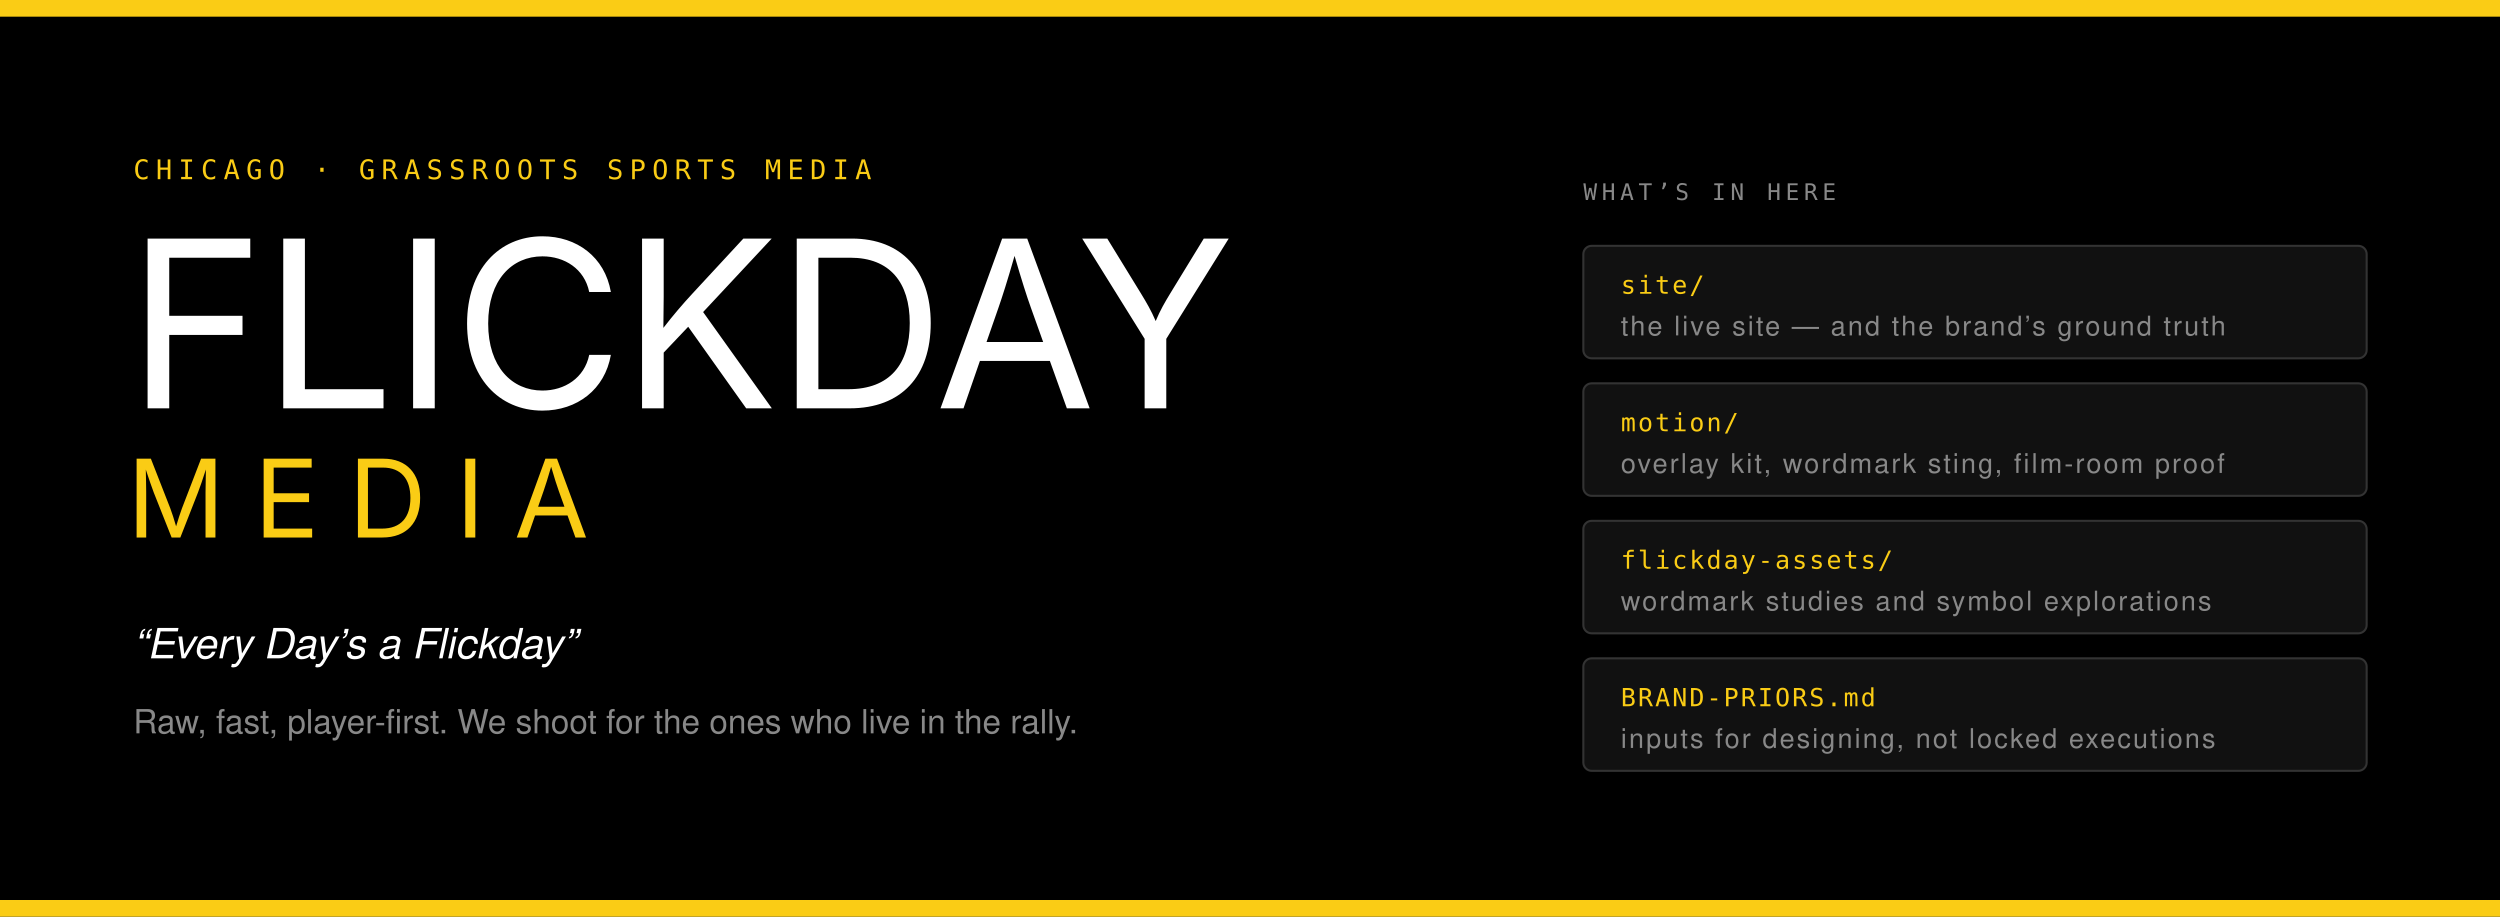
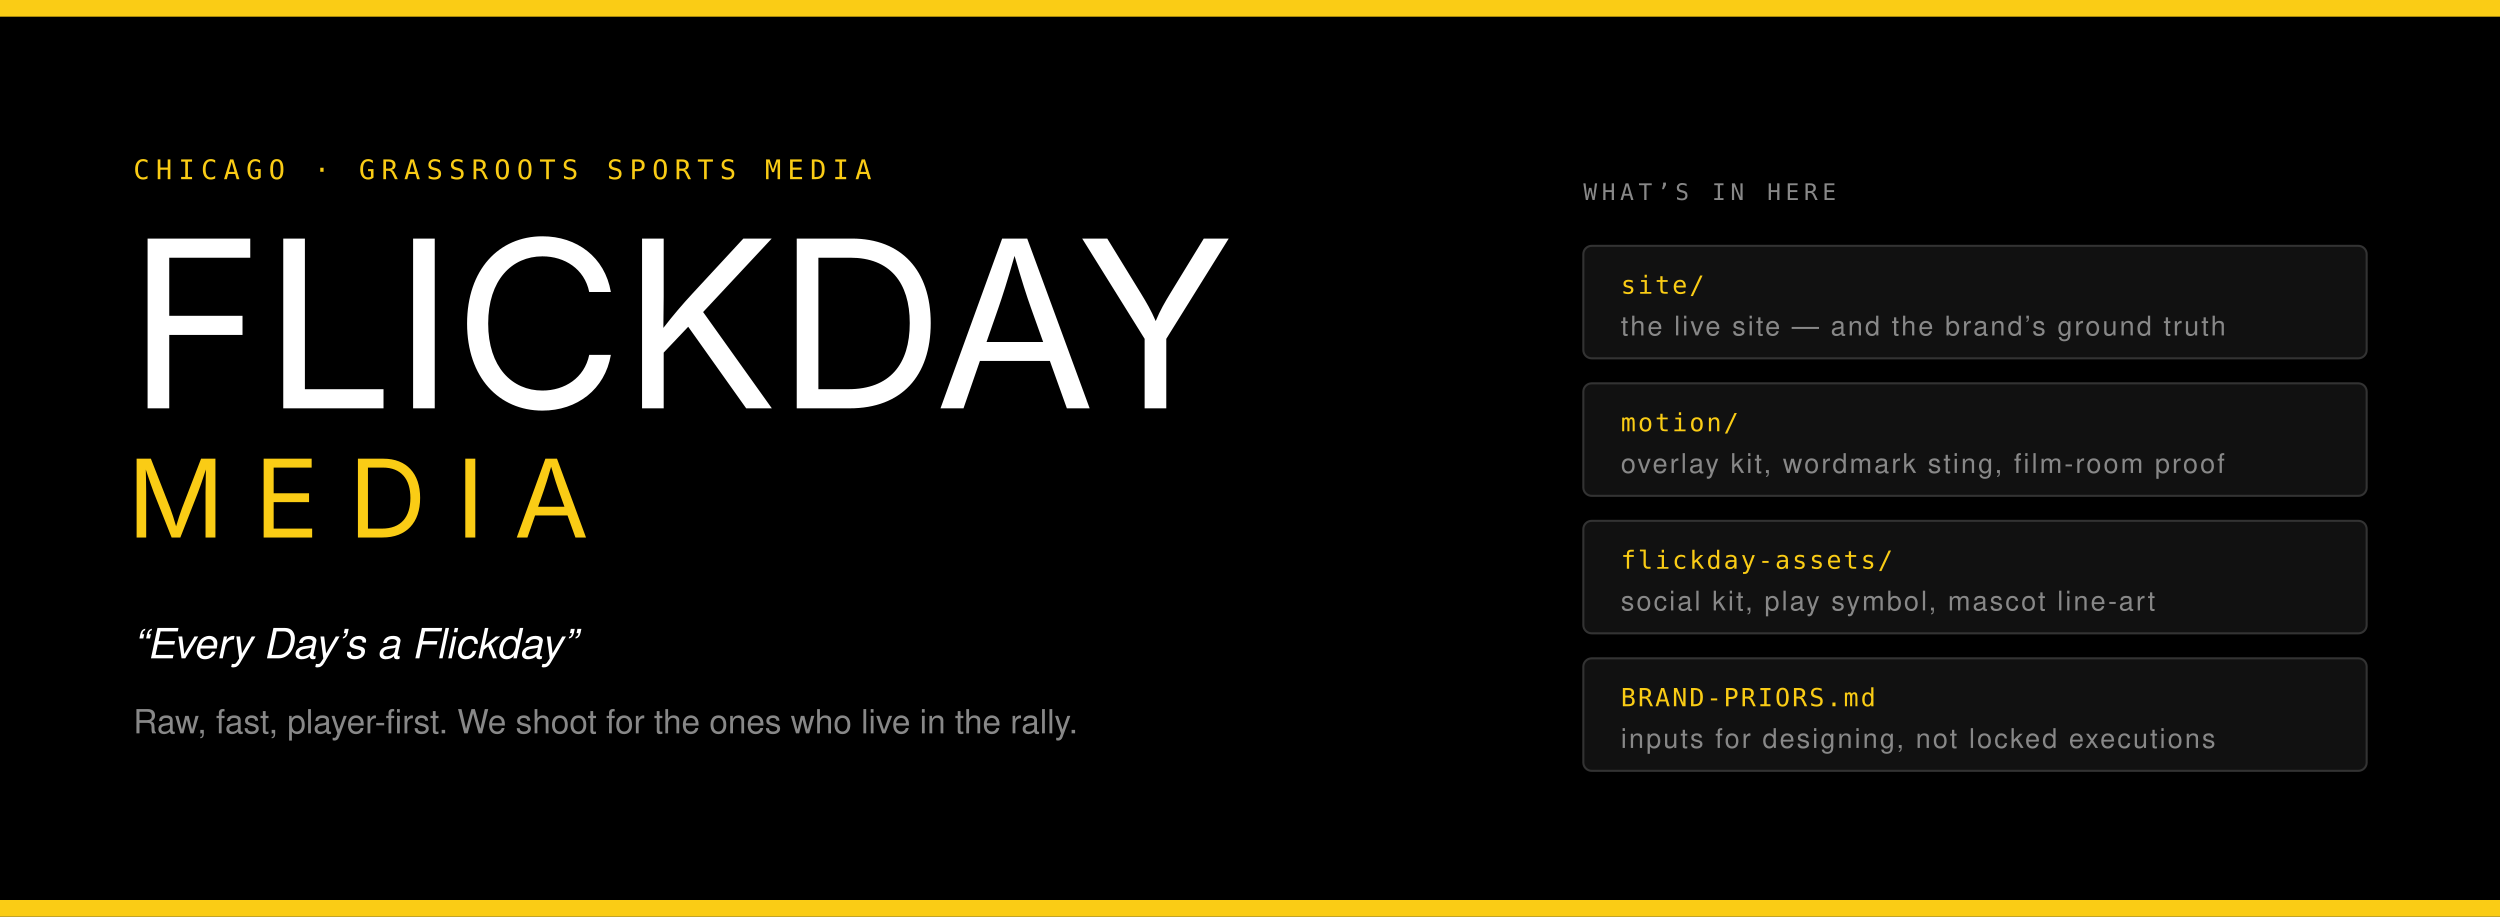
<svg xmlns="http://www.w3.org/2000/svg" viewBox="0 0 1200 440" width="1200" height="440" role="img" aria-labelledby="t d">
  <rect width="1200" height="440" fill="#000000" />
  <rect x="0" y="0" width="1200" height="8" fill="#facc15" />
  <text x="64" y="86" font-family="ui-monospace, SFMono-Regular, Menlo, Consolas, monospace" font-size="13" letter-spacing="3" fill="#facc15">CHICAGO · GRASSROOTS SPORTS MEDIA</text>
  <text x="61" y="196" font-family="Impact, 'Haettenschweiler', 'Arial Narrow Bold', -apple-system, sans-serif" font-size="112" letter-spacing="-1" fill="#ffffff">FLICKDAY</text>
  <text x="61" y="258" font-family="Impact, 'Haettenschweiler', 'Arial Narrow Bold', -apple-system, sans-serif" font-size="52" letter-spacing="14" fill="#facc15">MEDIA</text>
  <text x="64" y="316" font-family="-apple-system, BlinkMacSystemFont, 'Segoe UI', Helvetica, Arial, sans-serif" font-size="20" font-style="italic" fill="#ffffff">“Every Day’s a Flickday”</text>
  <text x="64" y="352" font-family="-apple-system, BlinkMacSystemFont, 'Segoe UI', Helvetica, Arial, sans-serif" font-size="16" fill="#888888">Raw, fast, player-first. We shoot for the ones who live in the rally.</text>
  <g transform="translate(760 96)">
    <text x="0" y="0" font-family="ui-monospace, SFMono-Regular, Menlo, Consolas, monospace" font-size="11" letter-spacing="2.2" fill="#888888">WHAT’S IN HERE</text>
    <g font-family="ui-monospace, SFMono-Regular, Menlo, Consolas, monospace" font-size="12" letter-spacing="1">
      <rect x="0" y="22" width="376" height="54" rx="4" fill="#111111" stroke="#333333" />
      <text x="18" y="45" fill="#facc15">site/</text>
      <text x="18" y="65" font-family="-apple-system, BlinkMacSystemFont, Helvetica, Arial, sans-serif" font-size="13" fill="#888888">the live site — and the brand’s ground truth</text>
      <rect x="0" y="88" width="376" height="54" rx="4" fill="#111111" stroke="#333333" />
      <text x="18" y="111" fill="#facc15">motion/</text>
      <text x="18" y="131" font-family="-apple-system, BlinkMacSystemFont, Helvetica, Arial, sans-serif" font-size="13" fill="#888888">overlay kit, wordmark sting, film-room proof</text>
      <rect x="0" y="154" width="376" height="54" rx="4" fill="#111111" stroke="#333333" />
      <text x="18" y="177" fill="#facc15">flickday-assets/</text>
-       <text x="18" y="197" font-family="-apple-system, BlinkMacSystemFont, Helvetica, Arial, sans-serif" font-size="13" fill="#888888">wordmark studies and symbol explorations</text>
+       <text x="18" y="197" font-family="-apple-system, BlinkMacSystemFont, Helvetica, Arial, sans-serif" font-size="13" fill="#888888">social kit, play symbol, mascot line-art</text>
      <rect x="0" y="220" width="376" height="54" rx="4" fill="#111111" stroke="#333333" />
      <text x="18" y="243" fill="#facc15">BRAND-PRIORS.md</text>
      <text x="18" y="263" font-family="-apple-system, BlinkMacSystemFont, Helvetica, Arial, sans-serif" font-size="13" fill="#888888">inputs for designing, not locked executions</text>
    </g>
  </g>
  <rect x="0" y="432" width="1200" height="8" fill="#facc15" />
</svg>
